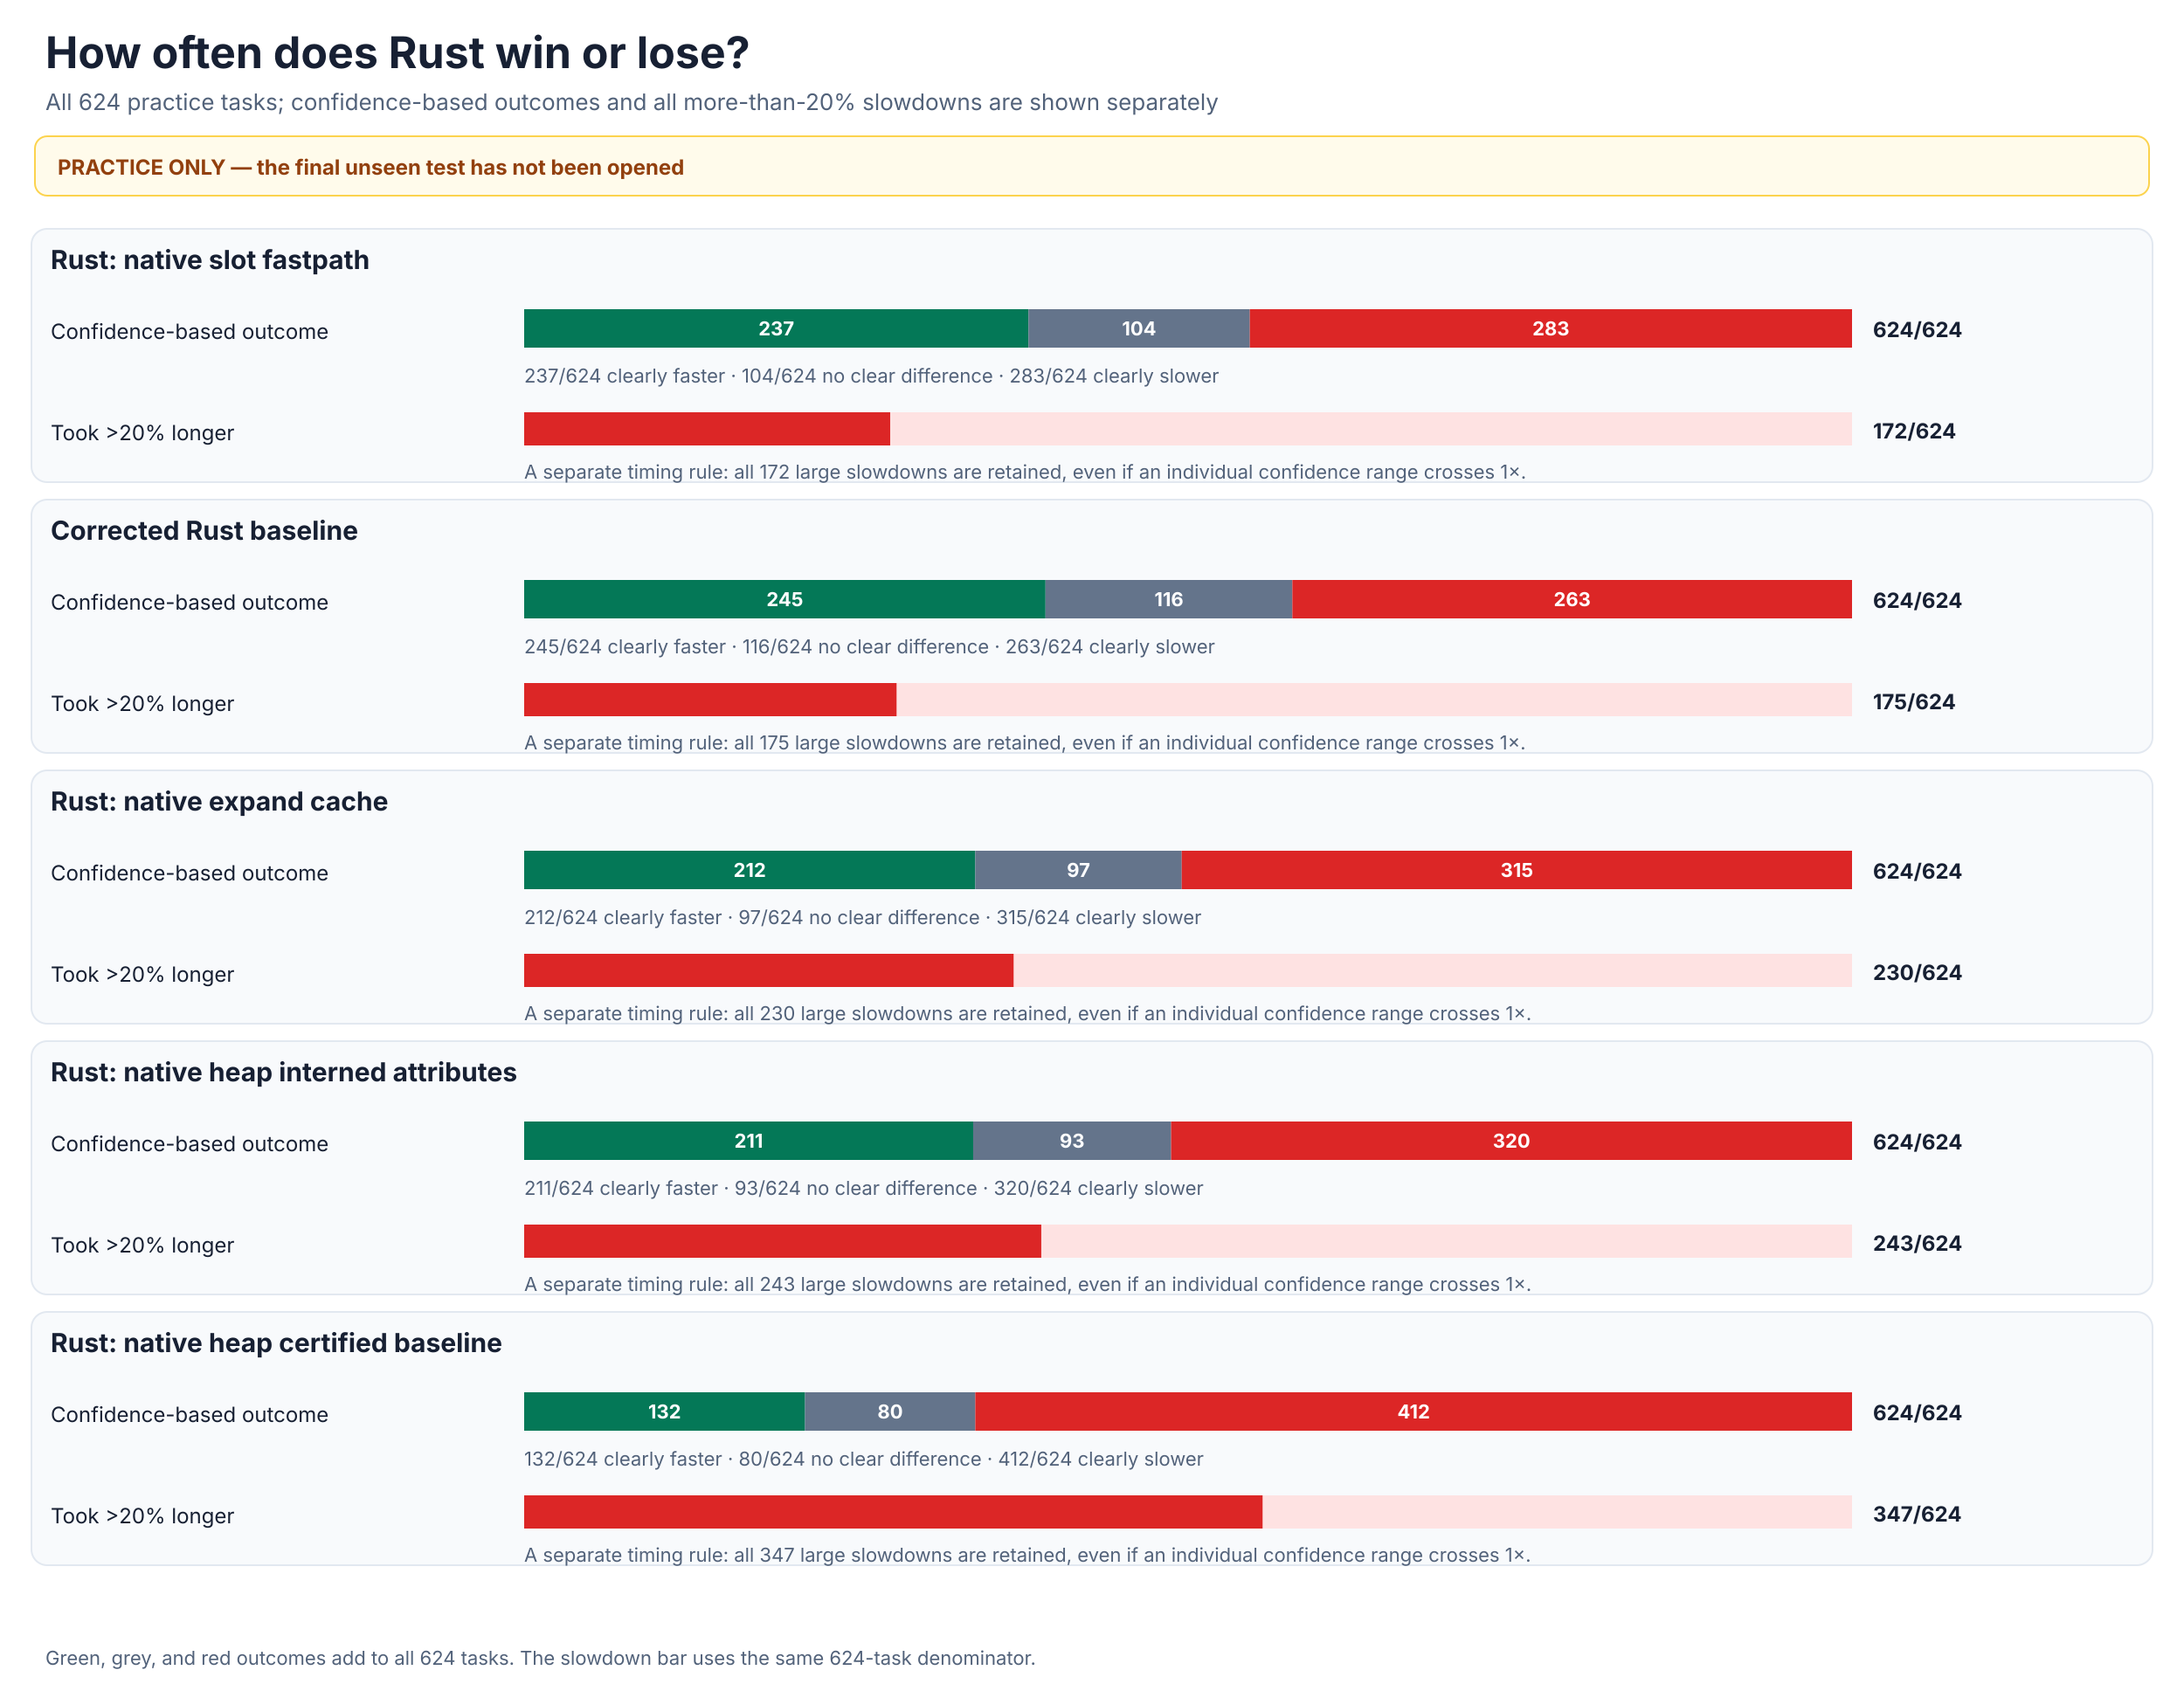
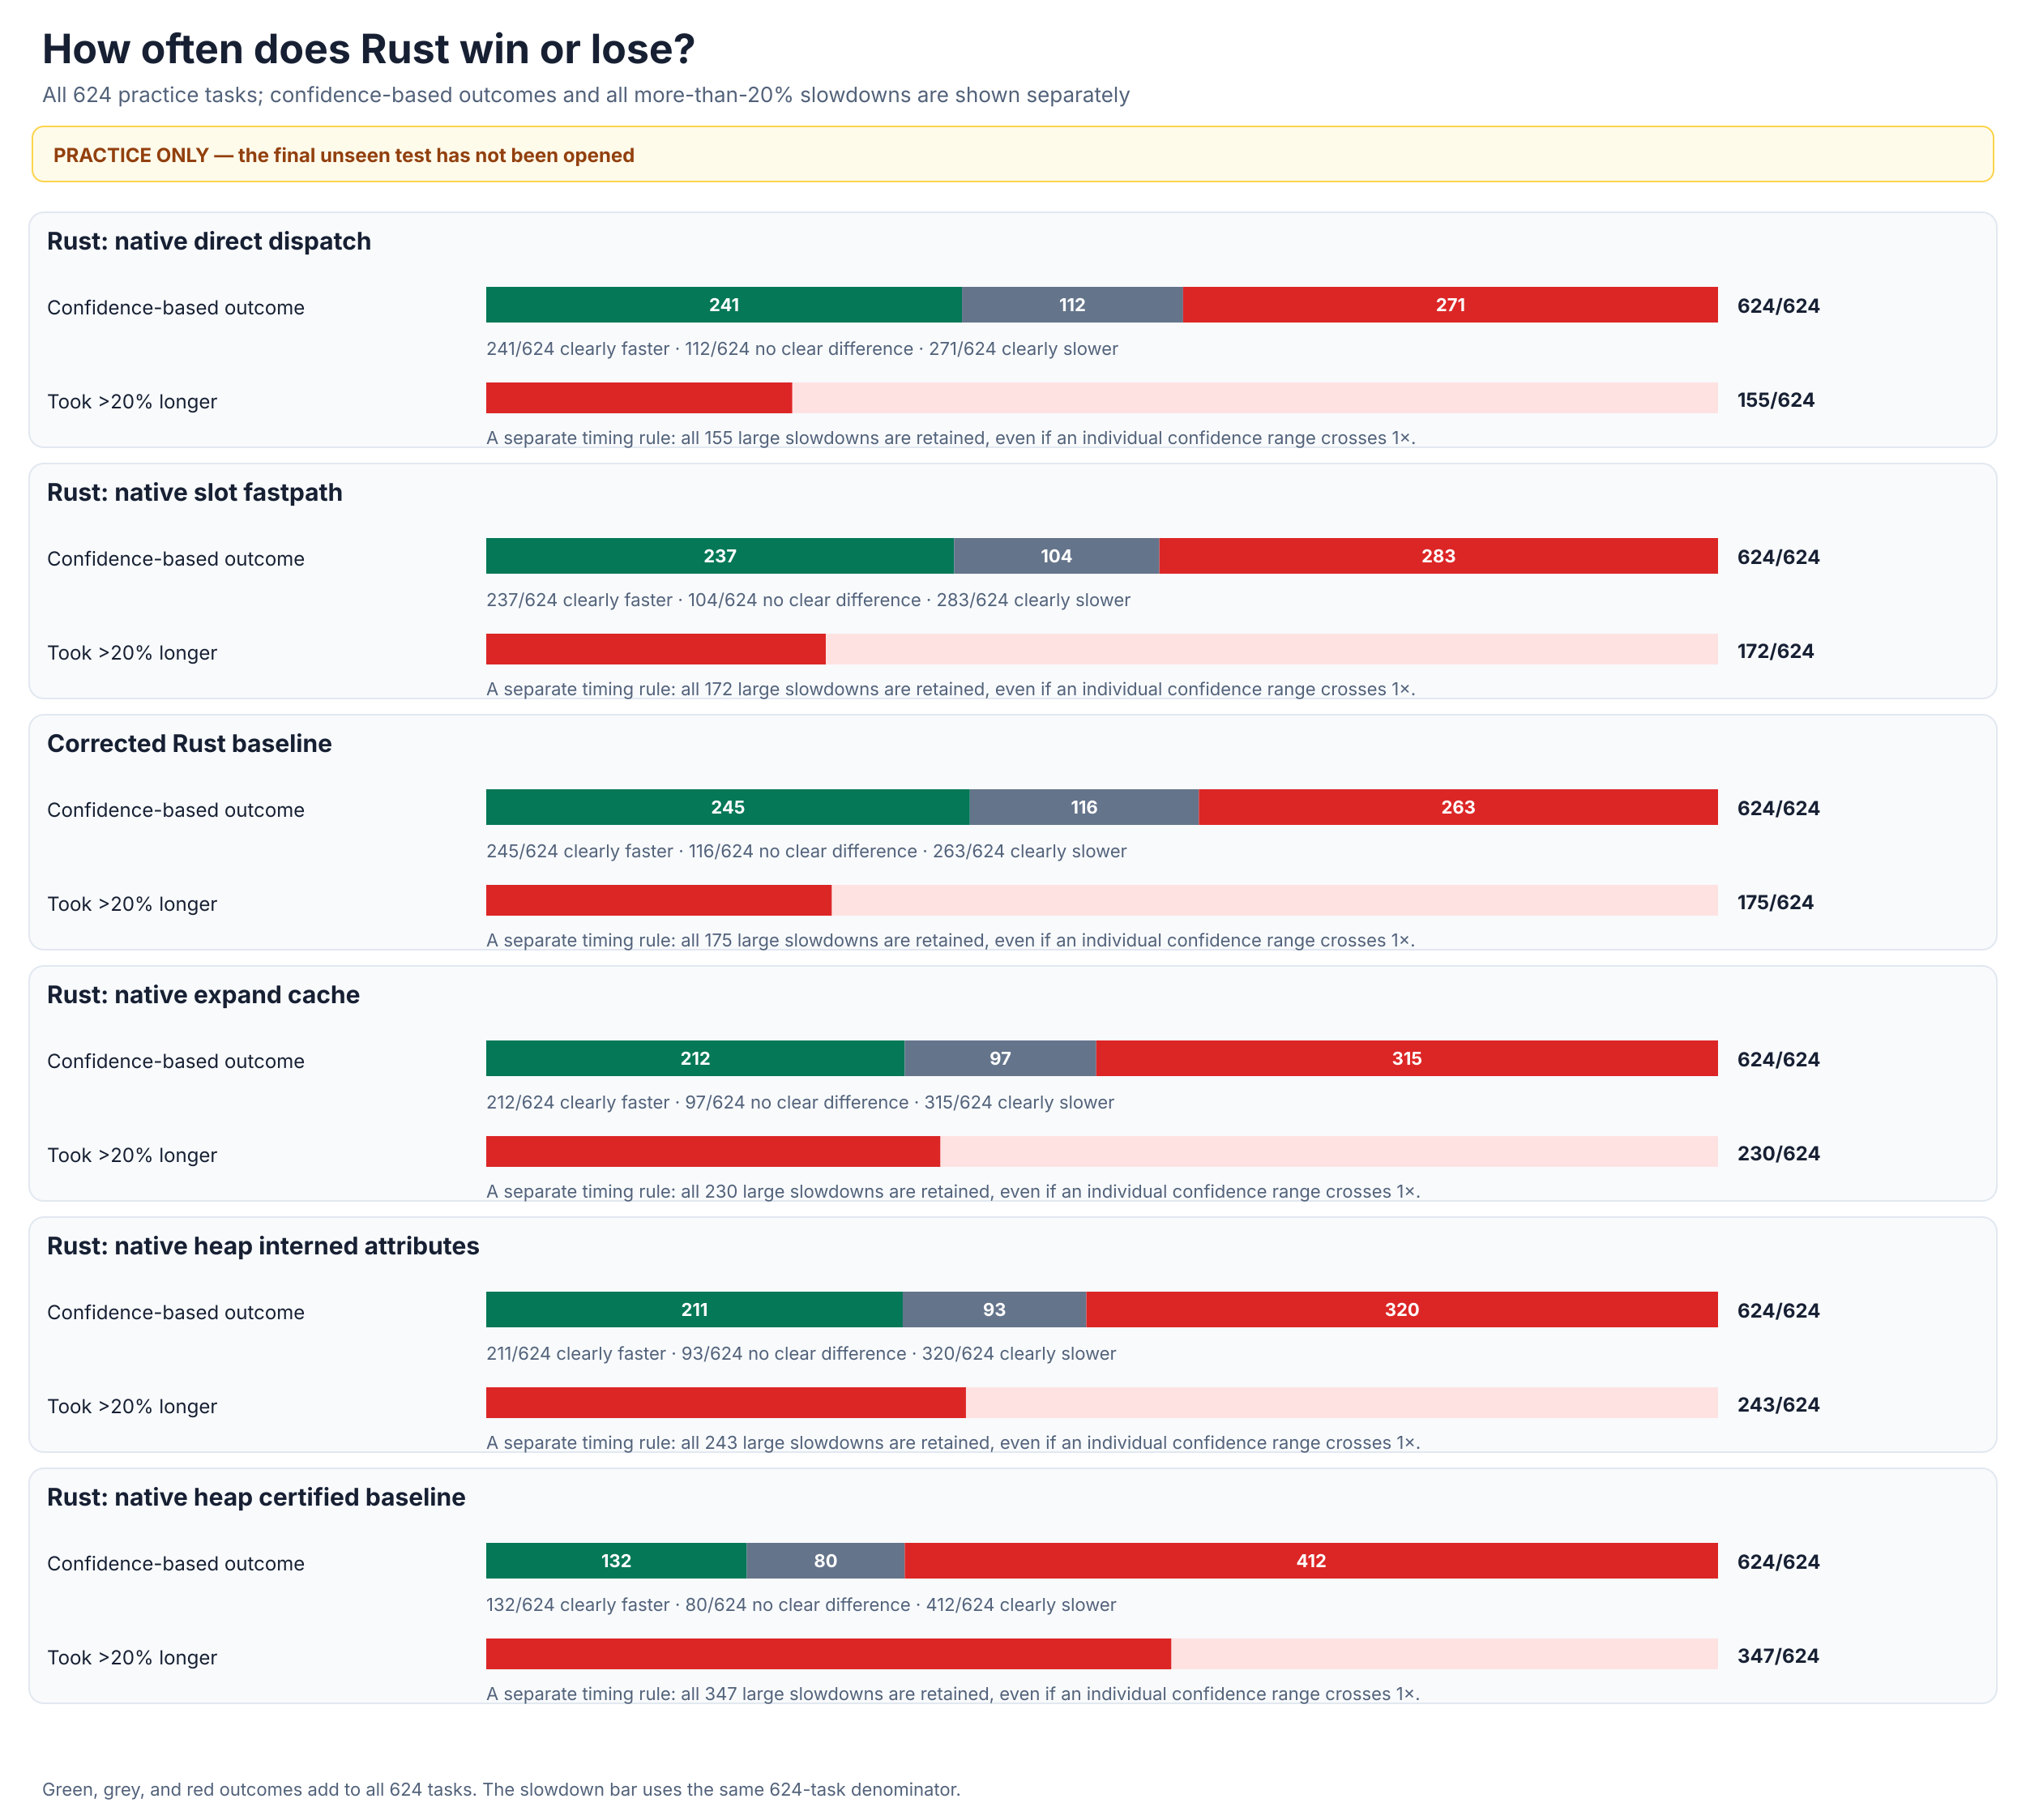
- <svg xmlns="http://www.w3.org/2000/svg" width="1250" height="968" viewBox="0 0 1250 968" role="img" aria-label="How often does Rust win or lose?">
+ <svg xmlns="http://www.w3.org/2000/svg" width="1250" height="1123" viewBox="0 0 1250 1123" role="img" aria-label="How often does Rust win or lose?">
  <rect width="100%" height="100%" fill="#ffffff" />
  <style>text{font-family:system-ui,-apple-system,BlinkMacSystemFont,"Segoe UI",sans-serif;fill:#172033}.title{font-size:25px;font-weight:750}.sub{font-size:13px;fill:#52627a}.head{font-size:15px;font-weight:700}.label{font-size:12px}.small{font-size:11px;fill:#52627a}.value{font-size:12px;font-weight:700}.tick{font-size:10.5px;fill:#64748b}.banner{font-size:12px;font-weight:700;fill:#92400e}.grid{stroke:#e2e8f0;stroke-width:1}.base{stroke:#475569;stroke-width:1.7}.panel{fill:#f8fafc;stroke:#e2e8f0;stroke-width:1}</style>
  <text x="26" y="39" class="title">How often does Rust win or lose?</text>
  <text x="26" y="63" class="sub">All 624 practice tasks; confidence-based outcomes and all more-than-20% slowdowns are shown separately</text>
  <rect x="20" y="78" width="1210" height="34" rx="7" fill="#fffbeb" stroke="#fcd34d" />
  <text x="33" y="100" class="banner">PRACTICE ONLY — the final unseen test has not been opened</text>
  <rect x="18" y="131" width="1214" height="145" rx="9" class="panel" />
-   <text x="29" y="154" class="head">Rust: native slot fastpath</text>
+   <text x="29" y="154" class="head">Rust: native direct dispatch</text>
  <text x="29" y="194" class="label">Confidence-based outcome</text>
-   <rect x="300.00" y="177" width="288.65" height="22" fill="#047857" />
-   <text x="444.33" y="192" text-anchor="middle" style="font-size:11px;font-weight:700;fill:#ffffff">237</text>
-   <rect x="588.65" y="177" width="126.67" height="22" fill="#64748b" />
-   <text x="651.99" y="192" text-anchor="middle" style="font-size:11px;font-weight:700;fill:#ffffff">104</text>
-   <rect x="715.32" y="177" width="344.68" height="22" fill="#dc2626" />
-   <text x="887.66" y="192" text-anchor="middle" style="font-size:11px;font-weight:700;fill:#ffffff">283</text>
+   <rect x="300.00" y="177" width="293.53" height="22" fill="#047857" />
+   <text x="446.76" y="192" text-anchor="middle" style="font-size:11px;font-weight:700;fill:#ffffff">241</text>
+   <rect x="593.53" y="177" width="136.41" height="22" fill="#64748b" />
+   <text x="661.73" y="192" text-anchor="middle" style="font-size:11px;font-weight:700;fill:#ffffff">112</text>
+   <rect x="729.94" y="177" width="330.06" height="22" fill="#dc2626" />
+   <text x="894.97" y="192" text-anchor="middle" style="font-size:11px;font-weight:700;fill:#ffffff">271</text>
  <text x="1072" y="193" class="value">624/624</text>
-   <text x="300" y="219" class="small">237/624 clearly faster · 104/624 no clear difference · 283/624 clearly slower</text>
+   <text x="300" y="219" class="small">241/624 clearly faster · 112/624 no clear difference · 271/624 clearly slower</text>
  <text x="29" y="252" class="label">Took &gt;20% longer</text>
  <rect x="300" y="236" width="760" height="19" fill="#fee2e2" />
-   <rect x="300" y="236" width="209.49" height="19" fill="#dc2626" />
-   <text x="1072" y="251" class="value">172/624</text>
-   <text x="300" y="274" class="small">A separate timing rule: all 172 large slowdowns are retained, even if an individual confidence range crosses 1×.</text>
+   <rect x="300" y="236" width="188.78" height="19" fill="#dc2626" />
+   <text x="1072" y="251" class="value">155/624</text>
+   <text x="300" y="274" class="small">A separate timing rule: all 155 large slowdowns are retained, even if an individual confidence range crosses 1×.</text>
  <rect x="18" y="286" width="1214" height="145" rx="9" class="panel" />
-   <text x="29" y="309" class="head">Corrected Rust baseline</text>
+   <text x="29" y="309" class="head">Rust: native slot fastpath</text>
  <text x="29" y="349" class="label">Confidence-based outcome</text>
-   <rect x="300.00" y="332" width="298.40" height="22" fill="#047857" />
-   <text x="449.20" y="347" text-anchor="middle" style="font-size:11px;font-weight:700;fill:#ffffff">245</text>
-   <rect x="598.40" y="332" width="141.28" height="22" fill="#64748b" />
-   <text x="669.04" y="347" text-anchor="middle" style="font-size:11px;font-weight:700;fill:#ffffff">116</text>
-   <rect x="739.68" y="332" width="320.32" height="22" fill="#dc2626" />
-   <text x="899.84" y="347" text-anchor="middle" style="font-size:11px;font-weight:700;fill:#ffffff">263</text>
+   <rect x="300.00" y="332" width="288.65" height="22" fill="#047857" />
+   <text x="444.33" y="347" text-anchor="middle" style="font-size:11px;font-weight:700;fill:#ffffff">237</text>
+   <rect x="588.65" y="332" width="126.67" height="22" fill="#64748b" />
+   <text x="651.99" y="347" text-anchor="middle" style="font-size:11px;font-weight:700;fill:#ffffff">104</text>
+   <rect x="715.32" y="332" width="344.68" height="22" fill="#dc2626" />
+   <text x="887.66" y="347" text-anchor="middle" style="font-size:11px;font-weight:700;fill:#ffffff">283</text>
  <text x="1072" y="348" class="value">624/624</text>
-   <text x="300" y="374" class="small">245/624 clearly faster · 116/624 no clear difference · 263/624 clearly slower</text>
+   <text x="300" y="374" class="small">237/624 clearly faster · 104/624 no clear difference · 283/624 clearly slower</text>
  <text x="29" y="407" class="label">Took &gt;20% longer</text>
  <rect x="300" y="391" width="760" height="19" fill="#fee2e2" />
-   <rect x="300" y="391" width="213.14" height="19" fill="#dc2626" />
-   <text x="1072" y="406" class="value">175/624</text>
-   <text x="300" y="429" class="small">A separate timing rule: all 175 large slowdowns are retained, even if an individual confidence range crosses 1×.</text>
+   <rect x="300" y="391" width="209.49" height="19" fill="#dc2626" />
+   <text x="1072" y="406" class="value">172/624</text>
+   <text x="300" y="429" class="small">A separate timing rule: all 172 large slowdowns are retained, even if an individual confidence range crosses 1×.</text>
  <rect x="18" y="441" width="1214" height="145" rx="9" class="panel" />
-   <text x="29" y="464" class="head">Rust: native expand cache</text>
+   <text x="29" y="464" class="head">Corrected Rust baseline</text>
  <text x="29" y="504" class="label">Confidence-based outcome</text>
-   <rect x="300.00" y="487" width="258.21" height="22" fill="#047857" />
-   <text x="429.10" y="502" text-anchor="middle" style="font-size:11px;font-weight:700;fill:#ffffff">212</text>
-   <rect x="558.21" y="487" width="118.14" height="22" fill="#64748b" />
-   <text x="617.28" y="502" text-anchor="middle" style="font-size:11px;font-weight:700;fill:#ffffff">97</text>
-   <rect x="676.35" y="487" width="383.65" height="22" fill="#dc2626" />
-   <text x="868.17" y="502" text-anchor="middle" style="font-size:11px;font-weight:700;fill:#ffffff">315</text>
+   <rect x="300.00" y="487" width="298.40" height="22" fill="#047857" />
+   <text x="449.20" y="502" text-anchor="middle" style="font-size:11px;font-weight:700;fill:#ffffff">245</text>
+   <rect x="598.40" y="487" width="141.28" height="22" fill="#64748b" />
+   <text x="669.04" y="502" text-anchor="middle" style="font-size:11px;font-weight:700;fill:#ffffff">116</text>
+   <rect x="739.68" y="487" width="320.32" height="22" fill="#dc2626" />
+   <text x="899.84" y="502" text-anchor="middle" style="font-size:11px;font-weight:700;fill:#ffffff">263</text>
  <text x="1072" y="503" class="value">624/624</text>
-   <text x="300" y="529" class="small">212/624 clearly faster · 97/624 no clear difference · 315/624 clearly slower</text>
+   <text x="300" y="529" class="small">245/624 clearly faster · 116/624 no clear difference · 263/624 clearly slower</text>
  <text x="29" y="562" class="label">Took &gt;20% longer</text>
  <rect x="300" y="546" width="760" height="19" fill="#fee2e2" />
-   <rect x="300" y="546" width="280.13" height="19" fill="#dc2626" />
-   <text x="1072" y="561" class="value">230/624</text>
-   <text x="300" y="584" class="small">A separate timing rule: all 230 large slowdowns are retained, even if an individual confidence range crosses 1×.</text>
+   <rect x="300" y="546" width="213.14" height="19" fill="#dc2626" />
+   <text x="1072" y="561" class="value">175/624</text>
+   <text x="300" y="584" class="small">A separate timing rule: all 175 large slowdowns are retained, even if an individual confidence range crosses 1×.</text>
  <rect x="18" y="596" width="1214" height="145" rx="9" class="panel" />
-   <text x="29" y="619" class="head">Rust: native heap interned attributes</text>
+   <text x="29" y="619" class="head">Rust: native expand cache</text>
  <text x="29" y="659" class="label">Confidence-based outcome</text>
-   <rect x="300.00" y="642" width="256.99" height="22" fill="#047857" />
-   <text x="428.49" y="657" text-anchor="middle" style="font-size:11px;font-weight:700;fill:#ffffff">211</text>
-   <rect x="556.99" y="642" width="113.27" height="22" fill="#64748b" />
-   <text x="613.62" y="657" text-anchor="middle" style="font-size:11px;font-weight:700;fill:#ffffff">93</text>
-   <rect x="670.26" y="642" width="389.74" height="22" fill="#dc2626" />
-   <text x="865.13" y="657" text-anchor="middle" style="font-size:11px;font-weight:700;fill:#ffffff">320</text>
+   <rect x="300.00" y="642" width="258.21" height="22" fill="#047857" />
+   <text x="429.10" y="657" text-anchor="middle" style="font-size:11px;font-weight:700;fill:#ffffff">212</text>
+   <rect x="558.21" y="642" width="118.14" height="22" fill="#64748b" />
+   <text x="617.28" y="657" text-anchor="middle" style="font-size:11px;font-weight:700;fill:#ffffff">97</text>
+   <rect x="676.35" y="642" width="383.65" height="22" fill="#dc2626" />
+   <text x="868.17" y="657" text-anchor="middle" style="font-size:11px;font-weight:700;fill:#ffffff">315</text>
  <text x="1072" y="658" class="value">624/624</text>
-   <text x="300" y="684" class="small">211/624 clearly faster · 93/624 no clear difference · 320/624 clearly slower</text>
+   <text x="300" y="684" class="small">212/624 clearly faster · 97/624 no clear difference · 315/624 clearly slower</text>
  <text x="29" y="717" class="label">Took &gt;20% longer</text>
  <rect x="300" y="701" width="760" height="19" fill="#fee2e2" />
-   <rect x="300" y="701" width="295.96" height="19" fill="#dc2626" />
-   <text x="1072" y="716" class="value">243/624</text>
-   <text x="300" y="739" class="small">A separate timing rule: all 243 large slowdowns are retained, even if an individual confidence range crosses 1×.</text>
+   <rect x="300" y="701" width="280.13" height="19" fill="#dc2626" />
+   <text x="1072" y="716" class="value">230/624</text>
+   <text x="300" y="739" class="small">A separate timing rule: all 230 large slowdowns are retained, even if an individual confidence range crosses 1×.</text>
  <rect x="18" y="751" width="1214" height="145" rx="9" class="panel" />
-   <text x="29" y="774" class="head">Rust: native heap certified baseline</text>
+   <text x="29" y="774" class="head">Rust: native heap interned attributes</text>
  <text x="29" y="814" class="label">Confidence-based outcome</text>
-   <rect x="300.00" y="797" width="160.77" height="22" fill="#047857" />
-   <text x="380.38" y="812" text-anchor="middle" style="font-size:11px;font-weight:700;fill:#ffffff">132</text>
-   <rect x="460.77" y="797" width="97.44" height="22" fill="#64748b" />
-   <text x="509.49" y="812" text-anchor="middle" style="font-size:11px;font-weight:700;fill:#ffffff">80</text>
-   <rect x="558.21" y="797" width="501.79" height="22" fill="#dc2626" />
-   <text x="809.10" y="812" text-anchor="middle" style="font-size:11px;font-weight:700;fill:#ffffff">412</text>
+   <rect x="300.00" y="797" width="256.99" height="22" fill="#047857" />
+   <text x="428.49" y="812" text-anchor="middle" style="font-size:11px;font-weight:700;fill:#ffffff">211</text>
+   <rect x="556.99" y="797" width="113.27" height="22" fill="#64748b" />
+   <text x="613.62" y="812" text-anchor="middle" style="font-size:11px;font-weight:700;fill:#ffffff">93</text>
+   <rect x="670.26" y="797" width="389.74" height="22" fill="#dc2626" />
+   <text x="865.13" y="812" text-anchor="middle" style="font-size:11px;font-weight:700;fill:#ffffff">320</text>
  <text x="1072" y="813" class="value">624/624</text>
-   <text x="300" y="839" class="small">132/624 clearly faster · 80/624 no clear difference · 412/624 clearly slower</text>
+   <text x="300" y="839" class="small">211/624 clearly faster · 93/624 no clear difference · 320/624 clearly slower</text>
  <text x="29" y="872" class="label">Took &gt;20% longer</text>
  <rect x="300" y="856" width="760" height="19" fill="#fee2e2" />
-   <rect x="300" y="856" width="422.63" height="19" fill="#dc2626" />
-   <text x="1072" y="871" class="value">347/624</text>
-   <text x="300" y="894" class="small">A separate timing rule: all 347 large slowdowns are retained, even if an individual confidence range crosses 1×.</text>
-   <text x="26" y="953" class="small">Green, grey, and red outcomes add to all 624 tasks. The slowdown bar uses the same 624-task denominator.</text>
+   <rect x="300" y="856" width="295.96" height="19" fill="#dc2626" />
+   <text x="1072" y="871" class="value">243/624</text>
+   <text x="300" y="894" class="small">A separate timing rule: all 243 large slowdowns are retained, even if an individual confidence range crosses 1×.</text>
+   <rect x="18" y="906" width="1214" height="145" rx="9" class="panel" />
+   <text x="29" y="929" class="head">Rust: native heap certified baseline</text>
+   <text x="29" y="969" class="label">Confidence-based outcome</text>
+   <rect x="300.00" y="952" width="160.77" height="22" fill="#047857" />
+   <text x="380.38" y="967" text-anchor="middle" style="font-size:11px;font-weight:700;fill:#ffffff">132</text>
+   <rect x="460.77" y="952" width="97.44" height="22" fill="#64748b" />
+   <text x="509.49" y="967" text-anchor="middle" style="font-size:11px;font-weight:700;fill:#ffffff">80</text>
+   <rect x="558.21" y="952" width="501.79" height="22" fill="#dc2626" />
+   <text x="809.10" y="967" text-anchor="middle" style="font-size:11px;font-weight:700;fill:#ffffff">412</text>
+   <text x="1072" y="968" class="value">624/624</text>
+   <text x="300" y="994" class="small">132/624 clearly faster · 80/624 no clear difference · 412/624 clearly slower</text>
+   <text x="29" y="1027" class="label">Took &gt;20% longer</text>
+   <rect x="300" y="1011" width="760" height="19" fill="#fee2e2" />
+   <rect x="300" y="1011" width="422.63" height="19" fill="#dc2626" />
+   <text x="1072" y="1026" class="value">347/624</text>
+   <text x="300" y="1049" class="small">A separate timing rule: all 347 large slowdowns are retained, even if an individual confidence range crosses 1×.</text>
+   <text x="26" y="1108" class="small">Green, grey, and red outcomes add to all 624 tasks. The slowdown bar uses the same 624-task denominator.</text>
</svg>
